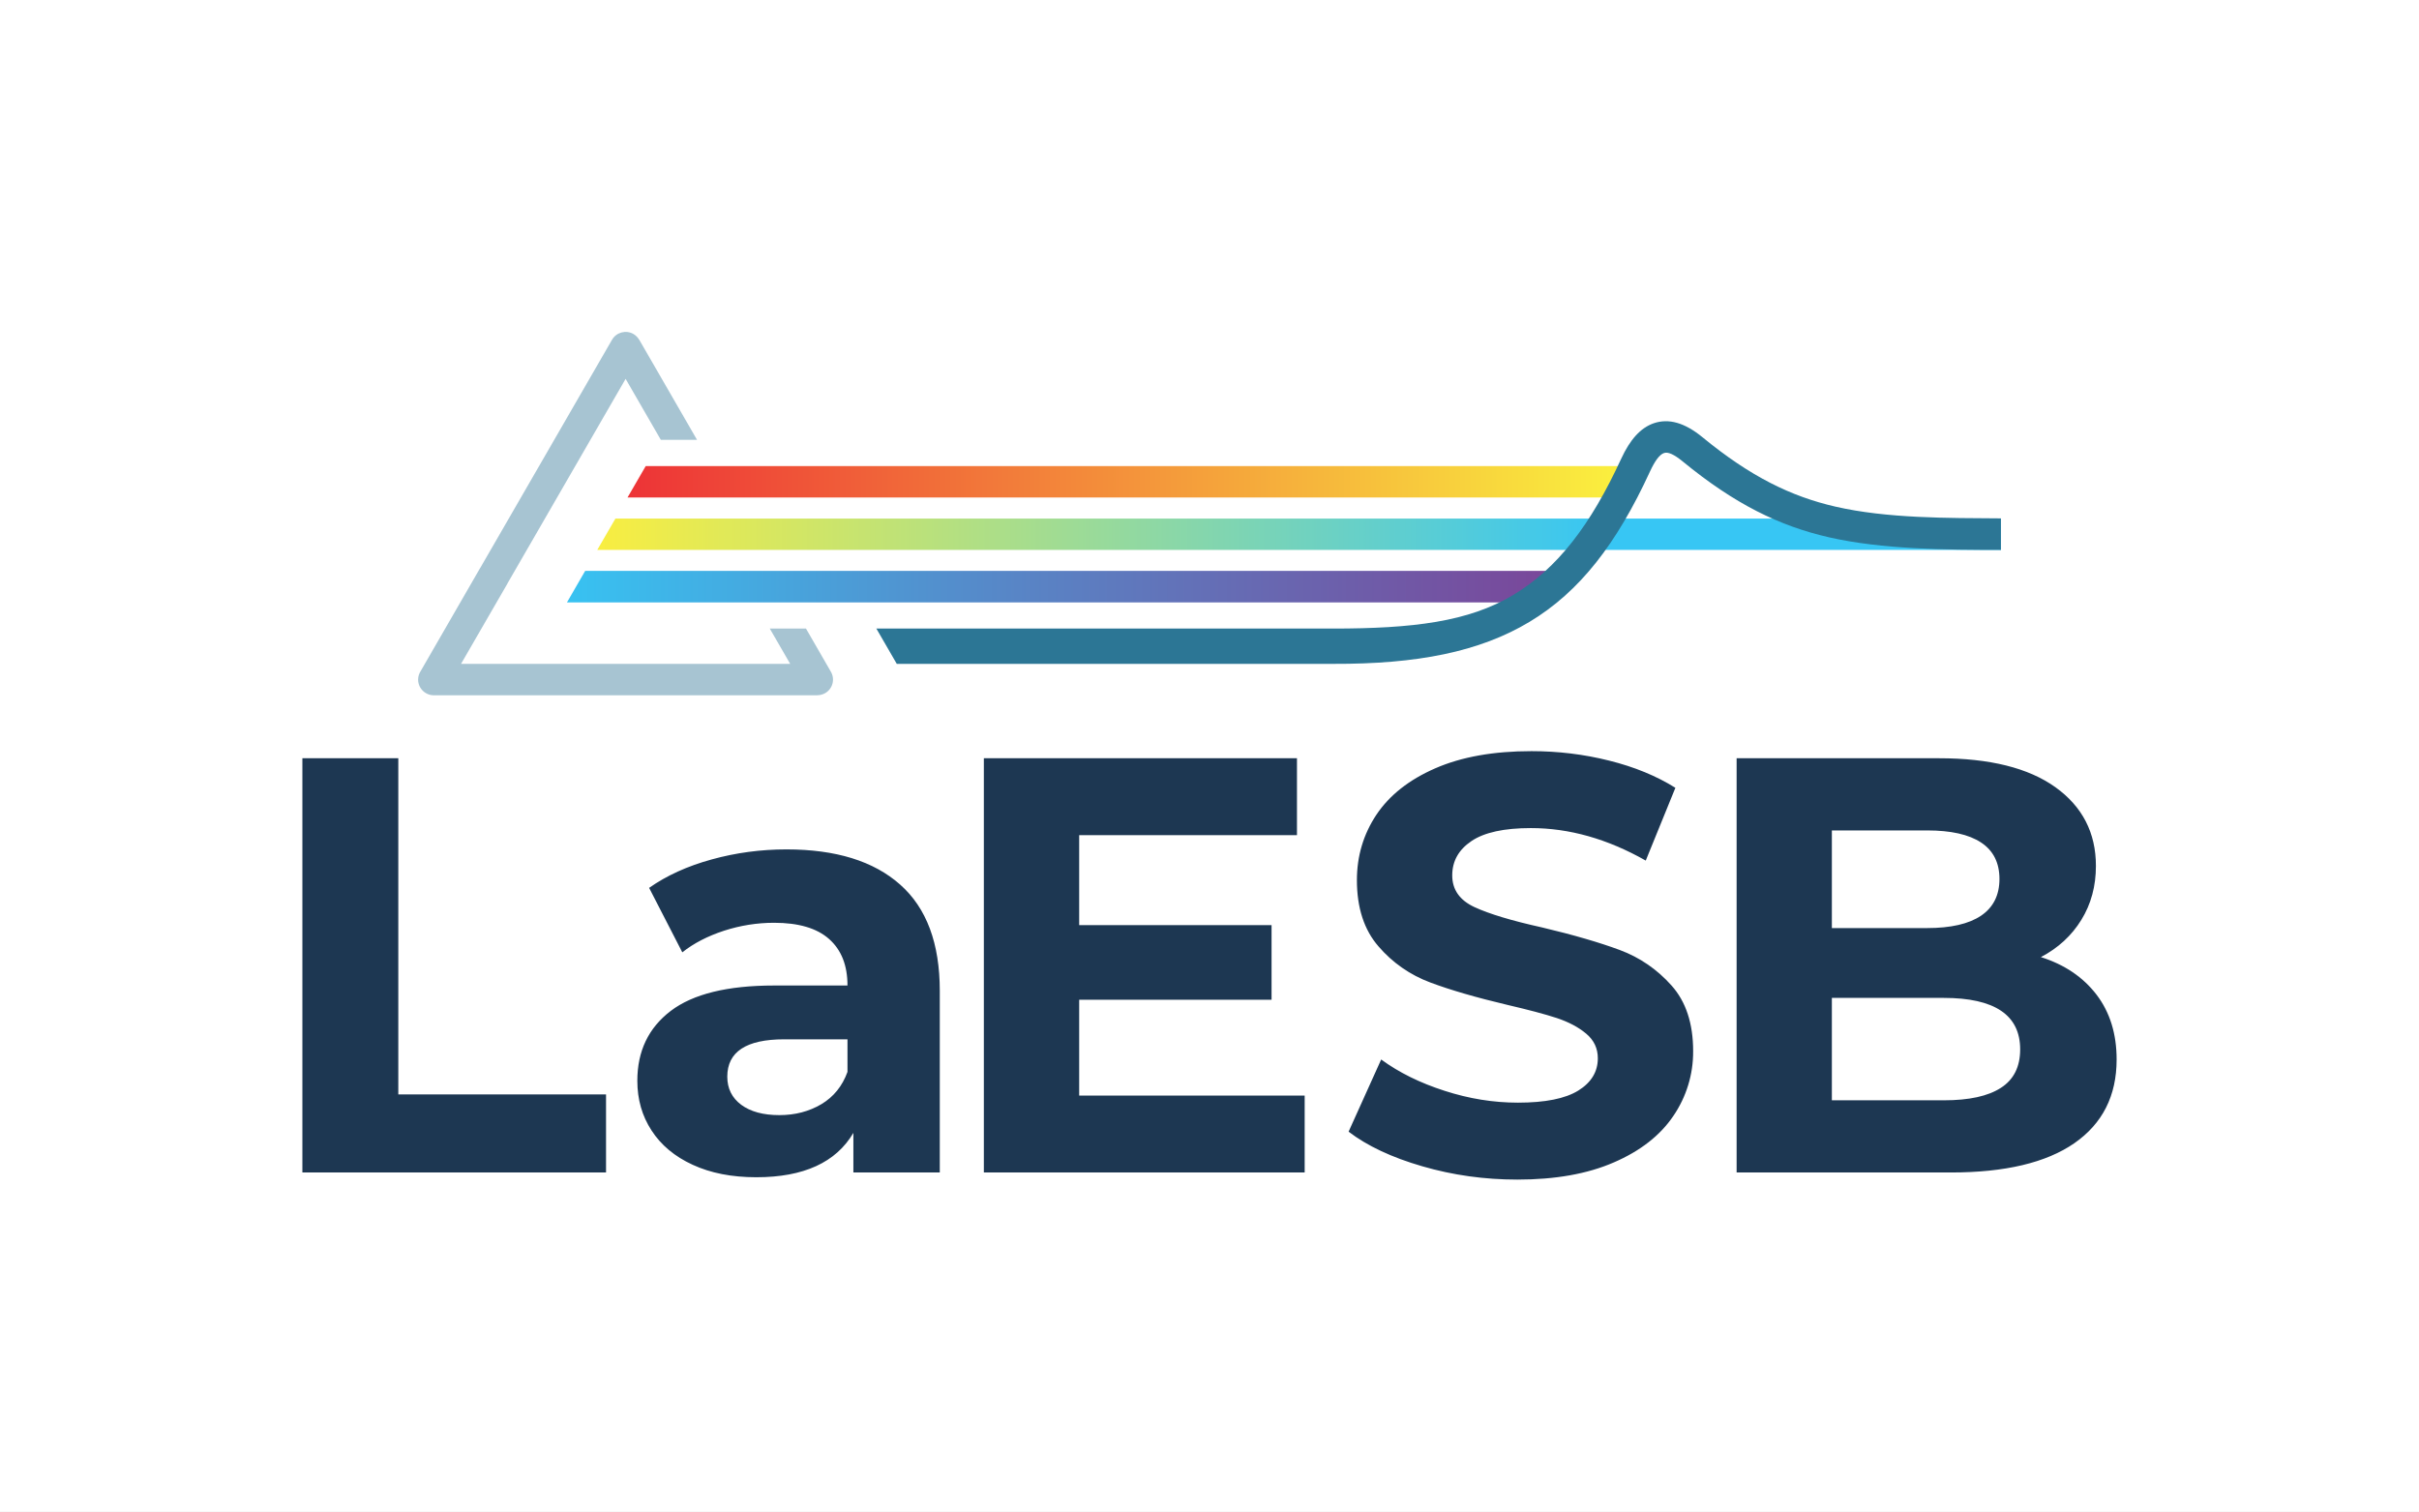
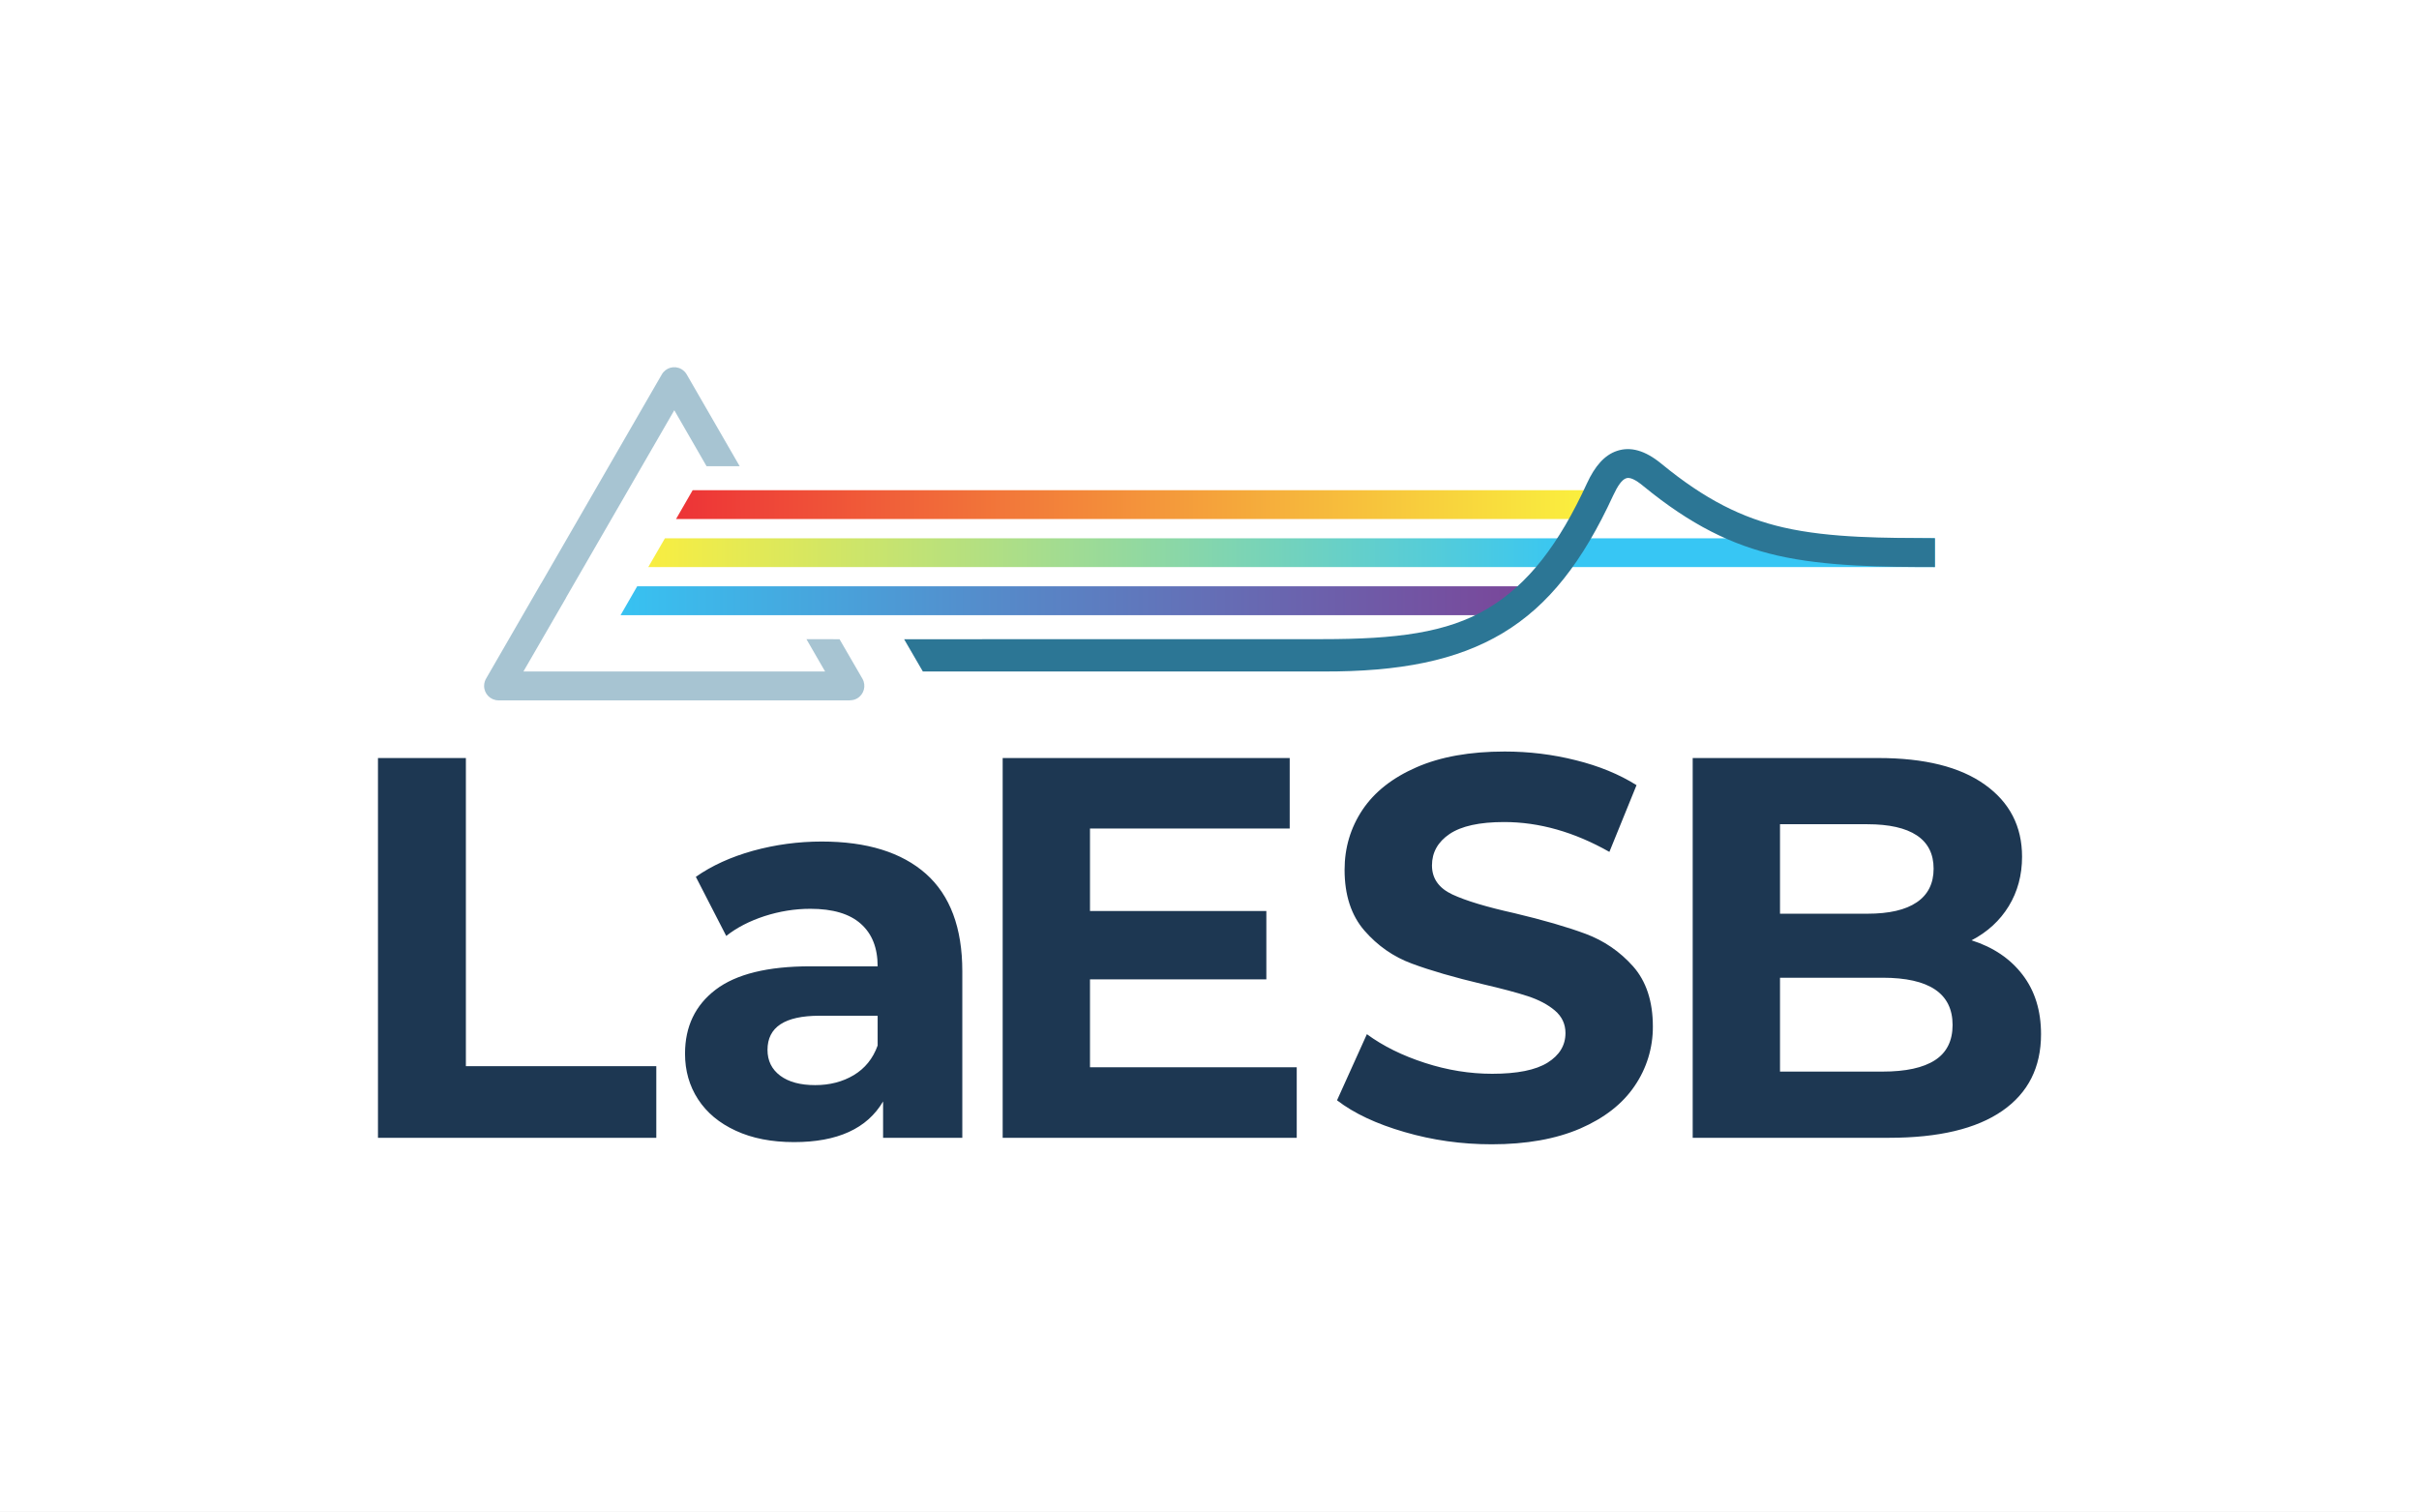
<svg xmlns="http://www.w3.org/2000/svg" width="320" height="200" shape-rendering="geometricPrecision" image-rendering="optimizeQuality" fill-rule="evenodd">
  <defs>
-     <linearGradient id="A" gradientUnits="userSpaceOnUse" x1="78.26" y1="70.69" x2="212.4" y2="70.69">
+     <linearGradient id="A" gradientUnits="userSpaceOnUse" x1="85.07" y1="73.13" x2="208.04" y2="73.13">
      <stop offset="0" stop-color="#faee40" />
      <stop offset="1" stop-color="#37c6f4" />
    </linearGradient>
-     <linearGradient id="B" gradientUnits="userSpaceOnUse" x1="82.26" y1="63.75" x2="212.96" y2="63.75">
+     <linearGradient id="B" gradientUnits="userSpaceOnUse" x1="88.74" y1="66.77" x2="208.55" y2="66.77">
      <stop offset="0" stop-color="#ed3237" />
      <stop offset="1" stop-color="#faee3e" />
    </linearGradient>
-     <linearGradient id="C" gradientUnits="userSpaceOnUse" x1="74.25" y1="77.62" x2="205.77" y2="77.62">
+     <linearGradient id="C" gradientUnits="userSpaceOnUse" x1="81.39" y1="79.49" x2="201.96" y2="79.49">
      <stop offset="0" stop-color="#37c3f2" />
      <stop offset=".459" stop-color="#5885c6" />
      <stop offset="1" stop-color="#7a4699" />
    </linearGradient>
  </defs>
  <path d="M0 0h320v200H0z" fill="#fff" />
  <g fill-rule="nonzero">
-     <path d="M257.13 145.59c3.35 0 5.86-.55 7.56-1.65 1.7-1.09 2.55-2.79 2.55-5.09 0-4.54-3.37-6.81-10.11-6.81h-14.8v13.55h14.8zm-14.8-35.71v12.92h12.61c3.13 0 5.51-.55 7.13-1.64 1.62-1.1 2.43-2.72 2.43-4.86s-.81-3.75-2.43-4.82-4-1.6-7.13-1.6h-12.61zm-41.61 46.2c-4.33 0-8.52-.58-12.57-1.76-4.04-1.17-7.29-2.7-9.75-4.58l4.31-9.55c2.35 1.72 5.14 3.1 8.38 4.14 3.24 1.05 6.47 1.57 9.71 1.57 3.6 0 6.26-.53 7.99-1.6 1.72-1.07 2.58-2.5 2.58-4.27 0-1.31-.51-2.39-1.53-3.25s-2.32-1.55-3.91-2.08c-1.59-.52-3.75-1.09-6.46-1.72-4.18-.99-7.6-1.98-10.26-2.98a16.63 16.63 0 0 1-6.85-4.77c-1.91-2.19-2.86-5.12-2.86-8.77 0-3.19.86-6.07 2.58-8.66 1.73-2.58 4.32-4.63 7.79-6.14 3.48-1.52 7.72-2.27 12.73-2.27 3.5 0 6.92.41 10.26 1.25 3.34.83 6.26 2.03 8.77 3.6l-3.92 9.63c-5.06-2.87-10.12-4.3-15.19-4.3-3.55 0-6.17.57-7.87 1.72s-2.54 2.66-2.54 4.54.98 3.28 2.93 4.19c1.96.91 4.95 1.81 8.97 2.7 4.18.99 7.59 1.99 10.26 2.98 2.66.99 4.94 2.56 6.85 4.7s2.86 5.03 2.86 8.69a15.01 15.01 0 0 1-2.62 8.57c-1.75 2.59-4.38 4.64-7.88 6.15-3.49 1.52-7.75 2.27-12.76 2.27zm-28.13-11.12v10.18h-42.44v-54.81h41.42v10.18h-28.81v11.9h25.45v9.87h-25.45v12.68h29.83zm-69.49 2.59c2.09 0 3.94-.49 5.56-1.45 1.62-.97 2.77-2.39 3.45-4.27v-4.31h-8.38c-5.01 0-7.52 1.65-7.52 4.94 0 1.56.61 2.8 1.84 3.72 1.23.91 2.91 1.37 5.05 1.37zm.94-35.16c6.53 0 11.54 1.55 15.04 4.66 3.5 3.1 5.24 7.79 5.24 14.05v24.04h-11.43v-5.24c-2.3 3.91-6.58 5.87-12.84 5.87-3.24 0-6.04-.55-8.42-1.65-2.38-1.09-4.19-2.61-5.44-4.54-1.26-1.93-1.88-4.12-1.88-6.58 0-3.91 1.47-6.99 4.42-9.24 2.95-2.24 7.51-3.36 13.67-3.36h9.71c0-2.67-.81-4.71-2.43-6.15s-4.05-2.15-7.28-2.15c-2.25 0-4.45.35-6.62 1.05-2.17.71-4.01 1.66-5.52 2.86l-4.39-8.53c2.3-1.62 5.06-2.88 8.27-3.76 3.21-.89 6.51-1.33 9.9-1.33zM40 100.33h12.69v44.48h27.48v10.33H40v-54.81zm229.98 26.31c3.13.99 5.58 2.65 7.36 4.97 1.77 2.32 2.66 5.18 2.66 8.58 0 4.8-1.87 8.49-5.6 11.08-3.73 2.58-9.17 3.87-16.33 3.87h-28.34v-54.81h26.78c6.68 0 11.81 1.27 15.39 3.83 3.57 2.56 5.36 6.03 5.36 10.42 0 2.66-.64 5.04-1.92 7.12-1.28 2.09-3.07 3.74-5.36 4.94z" fill="#1d3752" />
-     <path d="M106.62 83.17l3.3 5.72a2.07 2.07 0 0 1-.77 2.83c-.32.18-.68.27-1.03.27V92H57.4c-1.15 0-2.09-.93-2.09-2.08 0-.43.14-.83.36-1.16l7.84-13.59.07-.11 17.38-30.1a2.08 2.08 0 0 1 2.83-.77c.33.19.58.46.76.76h.01l7.65 13.25h-4.79l-4.66-8.07-15.59 27-.06.12-6.12 10.59h43.54l-2.7-4.67h4.79z" fill="#a7c4d2" />
+     <path d="M249.04 141.79c3.06 0 5.37-.5 6.93-1.51 1.55-1 2.33-2.56 2.33-4.66 0-4.17-3.09-6.25-9.26-6.25h-13.57v12.42h13.57zm-13.57-32.73v11.84h11.56c2.87 0 5.05-.5 6.53-1.51 1.48-1 2.23-2.49 2.23-4.45s-.75-3.43-2.23-4.41-3.66-1.47-6.53-1.47h-11.56zm-38.14 42.35c-3.98 0-7.82-.54-11.52-1.62-3.71-1.07-6.69-2.47-8.94-4.2l3.95-8.75c2.15 1.58 4.71 2.84 7.68 3.8 2.96.96 5.93 1.44 8.9 1.44 3.3 0 5.74-.49 7.32-1.47 1.58-.99 2.37-2.29 2.37-3.92 0-1.19-.47-2.19-1.4-2.98s-2.13-1.42-3.59-1.9-3.43-1-5.92-1.58c-3.83-.91-6.97-1.82-9.41-2.73-2.44-.9-4.53-2.36-6.28-4.37-1.74-2.01-2.62-4.69-2.62-8.04 0-2.92.79-5.57 2.37-7.94 1.58-2.36 3.96-4.24 7.15-5.63 3.18-1.39 7.07-2.08 11.66-2.08 3.21 0 6.34.38 9.4 1.15 3.07.76 5.75 1.86 8.04 3.3l-3.59 8.83c-4.64-2.63-9.28-3.95-13.92-3.95-3.26 0-5.66.53-7.22 1.58-1.55 1.05-2.33 2.44-2.33 4.16s.9 3 2.69 3.84c1.8.84 4.54 1.66 8.22 2.48 3.83.91 6.96 1.82 9.41 2.73 2.44.91 4.53 2.34 6.28 4.3 1.74 1.97 2.62 4.62 2.62 7.97a13.75 13.75 0 0 1-2.41 7.86c-1.6 2.37-4.01 4.25-7.21 5.64-3.21 1.38-7.11 2.08-11.7 2.08zm-25.79-10.19v9.33h-38.9V100.3h37.97v9.33h-26.42v10.91h23.33v9.05h-23.33v11.63h27.35zm-63.7 2.36c1.92 0 3.62-.44 5.1-1.32 1.48-.89 2.54-2.19 3.16-3.92v-3.94h-7.68c-4.6 0-6.89 1.5-6.89 4.52 0 1.43.56 2.57 1.68 3.41 1.13.84 2.67 1.25 4.63 1.25zm.87-32.23c5.98 0 10.57 1.43 13.78 4.27 3.2 2.85 4.81 7.15 4.81 12.89v22.04h-10.48v-4.81c-2.11 3.59-6.03 5.38-11.78 5.38-2.96 0-5.54-.5-7.71-1.51-2.18-1-3.84-2.39-4.99-4.16s-1.72-3.78-1.72-6.03c0-3.59 1.35-6.41 4.05-8.47 2.71-2.06 6.88-3.09 12.53-3.09h8.9c0-2.44-.74-4.31-2.23-5.63-1.48-1.32-3.71-1.98-6.67-1.98-2.06 0-4.08.33-6.07.97-1.98.65-3.67 1.52-5.06 2.62l-4.02-7.82c2.11-1.48 4.63-2.63 7.57-3.45 2.95-.81 5.97-1.22 9.09-1.22zM50 100.3h11.63v40.77h25.19v9.48H50V100.3zm210.81 24.12c2.87.91 5.12 2.43 6.75 4.56s2.44 4.75 2.44 7.86c0 4.4-1.71 7.78-5.13 10.15s-8.41 3.56-14.97 3.56h-25.98V100.3h24.55c6.12 0 10.82 1.17 14.1 3.52 3.28 2.34 4.92 5.52 4.92 9.54 0 2.44-.59 4.62-1.76 6.54-1.17 1.91-2.81 3.42-4.92 4.52z" fill="#1d3752" />
+     <path d="M111.06 84.58l3.03 5.23a1.91 1.91 0 0 1-.7 2.6c-.3.17-.62.25-.94.25v.01h-46.5a1.91 1.91 0 0 1-1.91-1.91c0-.4.12-.76.32-1.07l7.19-12.45.07-.1 15.93-27.6c.52-.91 1.68-1.22 2.59-.7.3.18.54.42.7.7h0l7.01 12.15h-4.38l-4.27-7.41-14.3 24.76c-.01.04-.03.07-.05.11l-5.61 9.7h39.91l-2.47-4.28 4.38.01z" fill="#a7c4d2" />
  </g>
-   <path d="M85.42 61.67h129.96v4.16H83.01z" fill="url(#B)" />
-   <path d="M81.41 68.62h183.28v4.14H79.01z" fill="url(#A)" />
-   <path d="M77.41 75.54h128.36v4.17H75z" fill="url(#C)" />
-   <path d="M264.69 72.76c-7.28-.01-15.66-.05-22.76-1.67-6.55-1.5-12.46-4.39-19.34-10.04-1.15-.94-1.94-1.28-2.45-1.11-.62.2-1.24 1.08-1.89 2.49-4.39 9.53-9.28 15.87-15.93 19.86-6.62 3.97-14.87 5.59-25.98 5.55h-57.71l-2.7-4.67h60.4c10.55 0 17.93-.89 23.84-4.44 5.87-3.52 10.27-9.29 14.3-18.05 1.14-2.46 2.52-4.08 4.34-4.69 1.93-.64 4.02-.09 6.4 1.86 6.33 5.2 11.71 7.84 17.61 9.19 6.85 1.57 14.85 1.5 21.87 1.55v4.17z" fill="#2c7695" fill-rule="nonzero" />
+   <path d="M91.63 64.86h119.13v3.82H89.43z" fill="url(#B)" />
+   <path d="M87.96 71.23h168v3.8H85.76z" fill="url(#A)" />
+   <path d="M84.29 77.58h117.67v3.82H82.09z" fill="url(#C)" />
+   <path d="M255.96 75.03c-6.67-.01-14.35-.04-20.86-1.53-6-1.38-11.42-4.03-17.73-9.2-1.05-.87-1.77-1.18-2.24-1.02-.57.18-1.13.99-1.73 2.28-4.03 8.74-8.51 14.55-14.61 18.21-6.07 3.63-13.62 5.12-23.81 5.08h-52.9l-2.48-4.27 55.37-.01c9.67 0 16.43-.82 21.85-4.06 5.39-3.23 9.41-8.52 13.11-16.55 1.04-2.26 2.31-3.75 3.98-4.3 1.77-.59 3.69-.09 5.87 1.7 5.8 4.77 10.73 7.19 16.14 8.43 6.28 1.44 13.62 1.38 20.04 1.42v3.82z" fill="#2c7695" fill-rule="nonzero" />
</svg>
